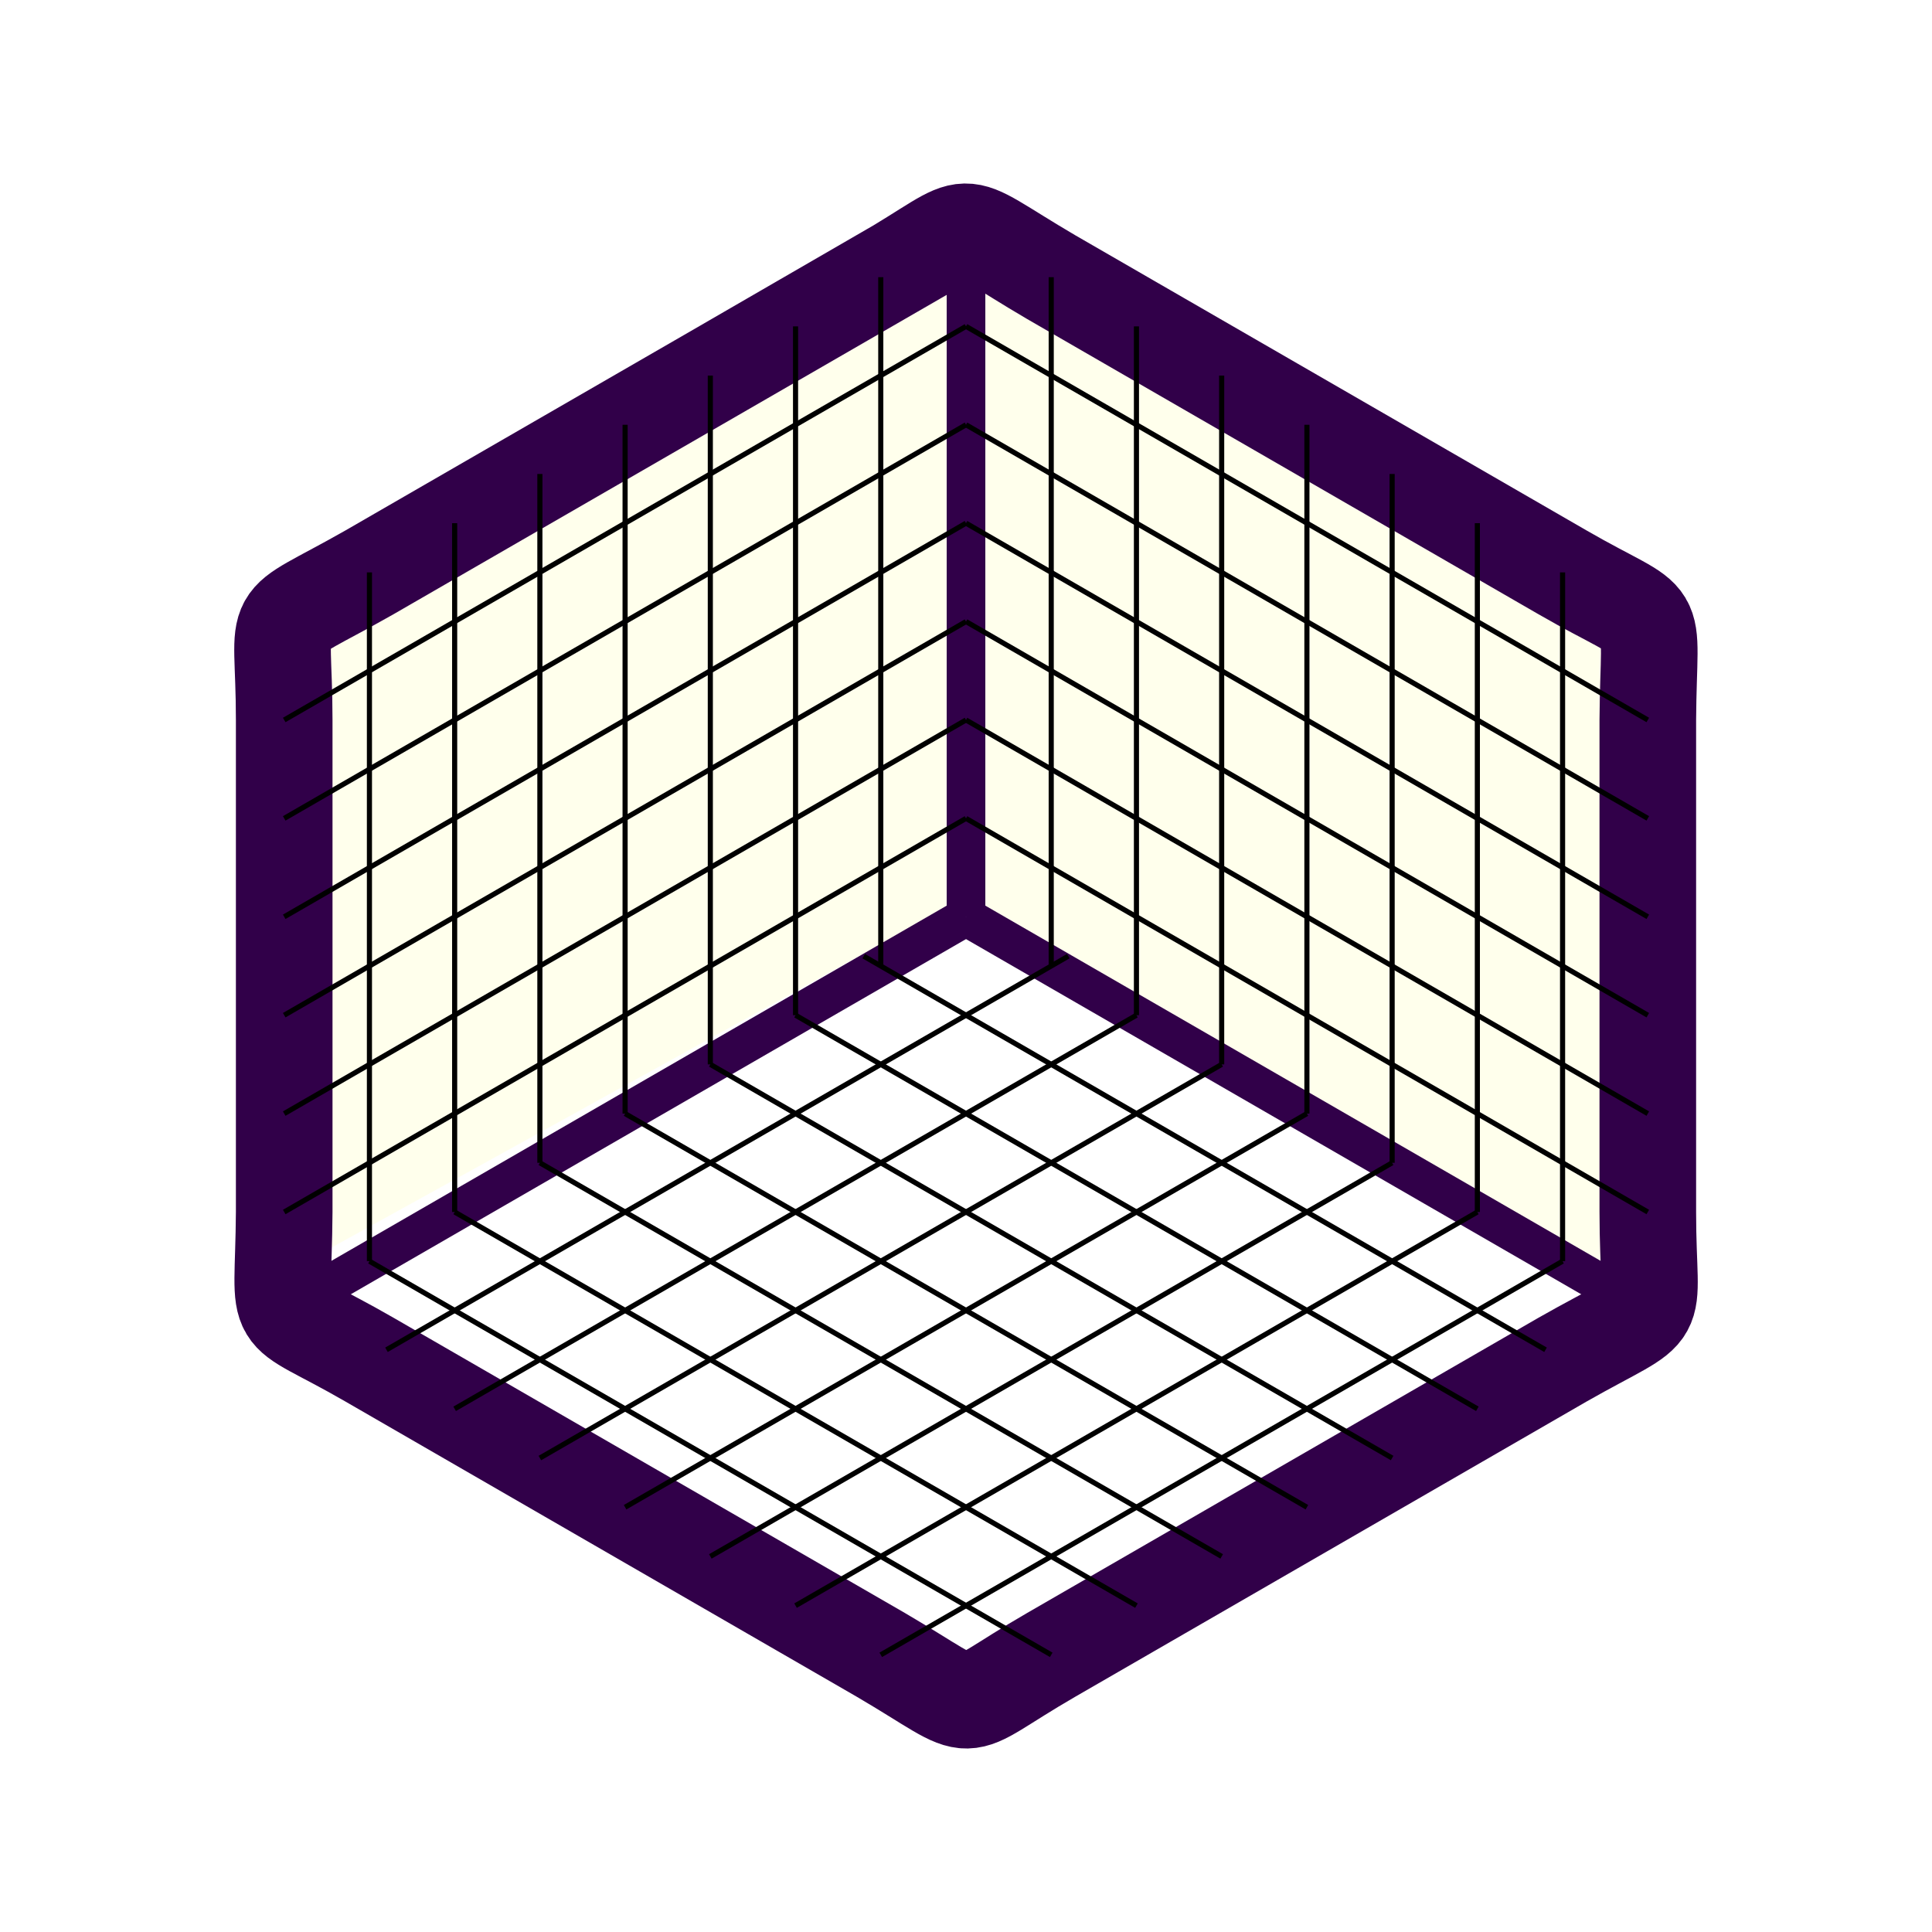
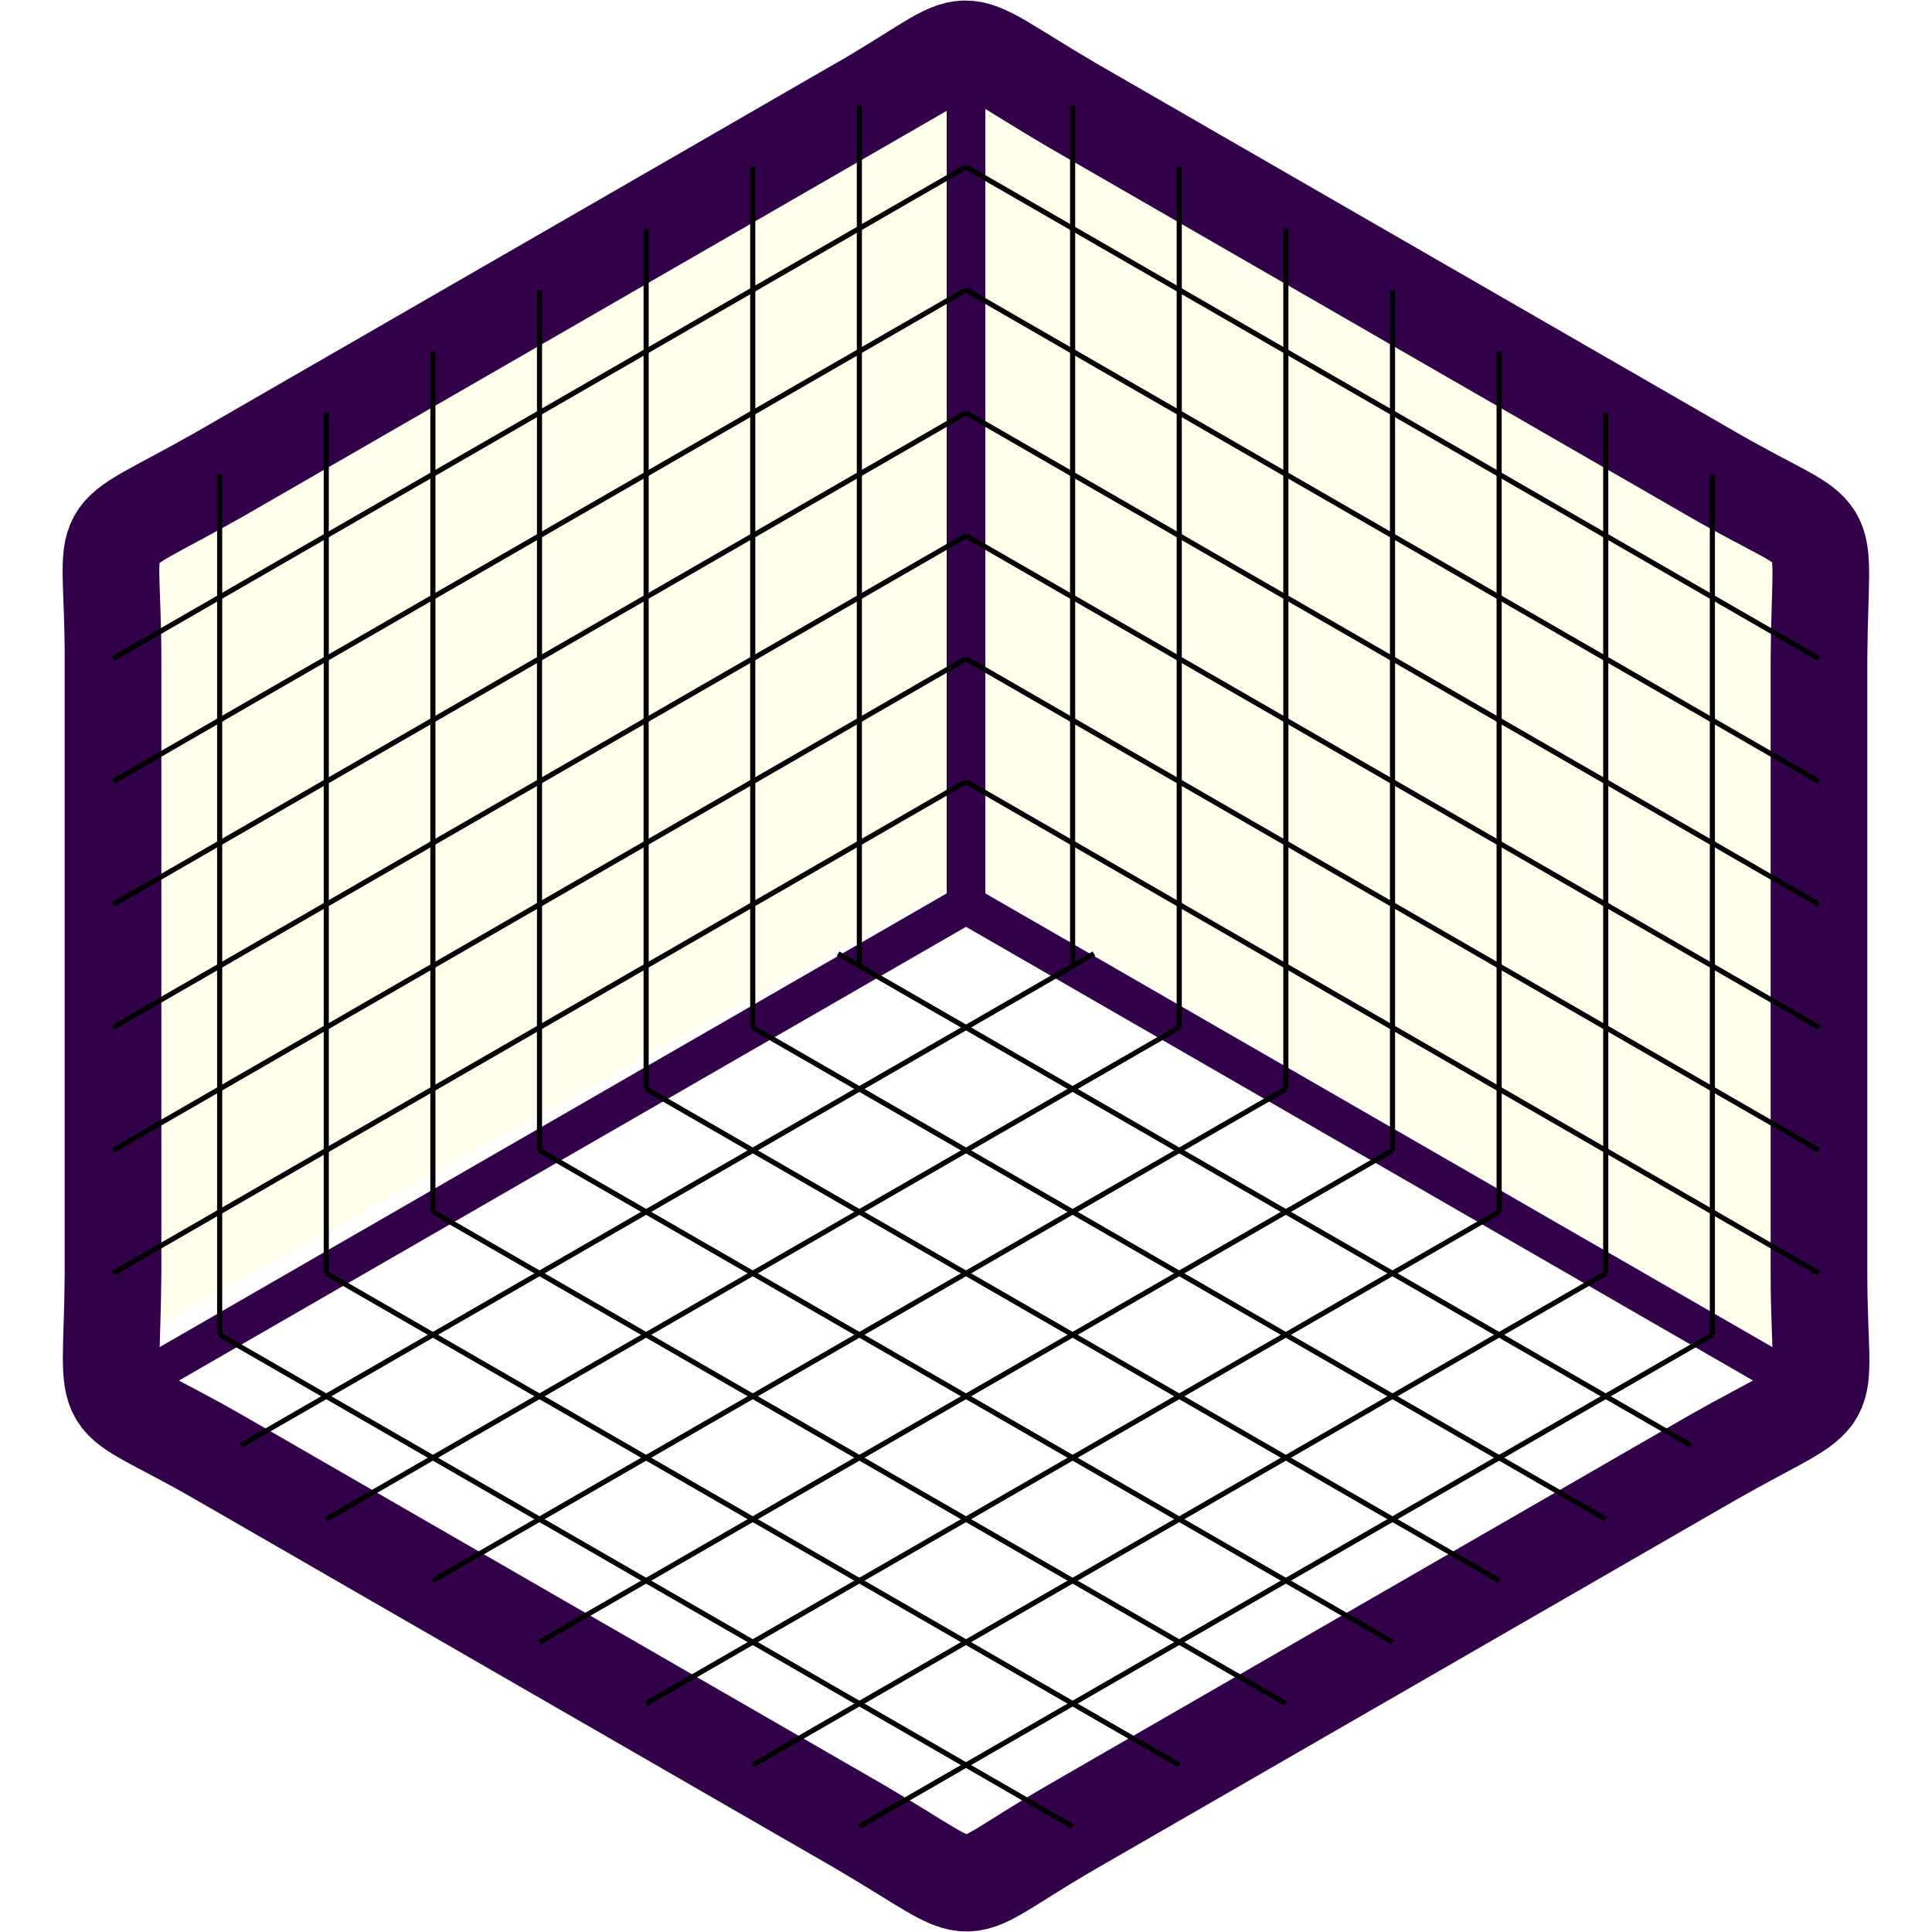
<svg xmlns="http://www.w3.org/2000/svg" width="100mm" height="100mm" viewBox="0 0 100 100" version="1.1" id="svg8">
  <defs id="defs2">
    </defs>
  <g id="layer1" transform="translate(0,-197)">
-     <g id="g4976" transform="matrix(1.018729,0,0,1.018694,-73.51426,150.7332)" style="stroke-width:0.982">
-       <path id="rect4536-5" d="m 121.244,58 c 0.119,-0.002 0.368,0.058 0.98,0.381 0.613,0.323 1.516,0.859 2.873,1.578 l 0.004,0.002 26.013,15.587 c 1.33,0.694 2.284,1.122 2.902,1.429 0.618,0.308 0.818,0.471 0.879,0.563 0.061,0.092 0.126,0.319 0.123,0.96 -0.003,0.641 -0.064,1.616 -0.074,3.037 v 0.002 0.003 L 155.019,110.5 121.244,91 87.632,109.566 v -7.471 L 87.449,81.455 87.367,78.471 87.469,77.5 88.326,76.925 c 9.11,-4.53 19.656,-12.029 29.117,-16.964 1.33,-0.694 2.216,-1.225 2.82,-1.555 0.604,-0.33 0.862,-0.404 0.98,-0.406 z" style="color:#000000;font-style:normal;font-variant:normal;font-weight:normal;font-stretch:normal;font-size:medium;line-height:normal;font-family:sans-serif;font-variant-ligatures:normal;font-variant-position:normal;font-variant-caps:normal;font-variant-numeric:normal;font-variant-alternates:normal;font-feature-settings:normal;text-indent:0;text-align:start;text-decoration:none;text-decoration-line:none;text-decoration-style:solid;text-decoration-color:#000000;letter-spacing:normal;word-spacing:normal;text-transform:none;writing-mode:lr-tb;direction:ltr;text-orientation:mixed;dominant-baseline:auto;baseline-shift:baseline;text-anchor:start;white-space:normal;shape-padding:0;clip-rule:nonzero;display:inline;overflow:visible;visibility:visible;opacity:0.924;isolation:auto;mix-blend-mode:normal;color-interpolation:sRGB;color-interpolation-filters:linearRGB;solid-color:#000000;solid-opacity:1;vector-effect:none;fill:#ffffeb;fill-opacity:1;fill-rule:nonzero;stroke:none;stroke-width:1.963;stroke-linecap:butt;stroke-linejoin:miter;stroke-miterlimit:4;stroke-dasharray:none;stroke-dashoffset:0;stroke-opacity:1;color-rendering:auto;image-rendering:auto;shape-rendering:auto;text-rendering:auto;enable-background:accumulate" />
-       <path id="rect4536" d="m 441.878,224.882 -98.195,56.693 c -20.365,11.585 -16.366,5.568 -16.366,28.346 v 94.488 c -0.149,23.428 -3.361,16.957 16.366,28.346 l 98.195,56.693 c 20.216,11.844 13.005,11.391 32.732,0 l 98.195,-56.693 c 20.364,-11.586 16.366,-5.568 16.366,-28.346 v -94.488 c 0.149,-23.429 3.361,-16.957 -16.366,-28.346 L 474.609,224.882 c -20.215,-11.843 -13.005,-11.388 -32.732,0 z" style="opacity:1;fill:none;fill-opacity:1;fill-rule:nonzero;stroke:#310049;stroke-width:18.551;stroke-miterlimit:4;stroke-dasharray:none;stroke-dashoffset:0;stroke-opacity:1" transform="scale(0.2645833)" />
-       <path id="path4597" d="M 86.603,112 C 121.244,92 121.244,92 121.244,92" style="fill:none;fill-rule:evenodd;stroke:#310049;stroke-width:1.963;stroke-linecap:butt;stroke-linejoin:miter;stroke-miterlimit:4;stroke-dasharray:none;stroke-opacity:1" />
-       <path id="path4597-3" d="M 155.885,112 C 121.244,92 121.244,92 121.244,92" style="fill:none;fill-rule:evenodd;stroke:#310049;stroke-width:1.963;stroke-linecap:butt;stroke-linejoin:miter;stroke-miterlimit:4;stroke-dasharray:none;stroke-opacity:1" />
-       <path id="path4614" d="m 121.244,92 c 0,-35 0,-35 0,-35" style="fill:none;fill-rule:evenodd;stroke:#310049;stroke-width:1.963;stroke-linecap:butt;stroke-linejoin:miter;stroke-miterlimit:4;stroke-dasharray:none;stroke-opacity:1" />
-       <path id="path4633" d="M 86.603,107 C 121.244,87 121.244,87 121.244,87" style="fill:none;fill-rule:evenodd;stroke:#000000;stroke-width:0.26px;stroke-linecap:butt;stroke-linejoin:miter;stroke-opacity:1" />
-       <path id="path4633-6" d="M 86.603,102 C 121.244,82 121.244,82 121.244,82" style="fill:none;fill-rule:evenodd;stroke:#000000;stroke-width:0.26px;stroke-linecap:butt;stroke-linejoin:miter;stroke-opacity:1" />
-       <path id="path4633-2" d="M 86.603,97 C 121.244,77 121.244,77 121.244,77" style="fill:none;fill-rule:evenodd;stroke:#000000;stroke-width:0.26px;stroke-linecap:butt;stroke-linejoin:miter;stroke-opacity:1" />
-       <path id="path4633-9" d="M 86.603,92 C 121.244,72 121.244,72 121.244,72" style="fill:none;fill-rule:evenodd;stroke:#000000;stroke-width:0.26px;stroke-linecap:butt;stroke-linejoin:miter;stroke-opacity:1" />
-       <path id="path4633-1" d="M 86.603,87 C 121.244,67 121.244,67 121.244,67" style="fill:none;fill-rule:evenodd;stroke:#000000;stroke-width:0.26px;stroke-linecap:butt;stroke-linejoin:miter;stroke-opacity:1" />
-       <path id="path4633-27" d="M 86.603,82 C 121.244,62 121.244,62 121.244,62" style="fill:none;fill-rule:evenodd;stroke:#000000;stroke-width:0.26px;stroke-linecap:butt;stroke-linejoin:miter;stroke-opacity:1" />
-       <path id="path4674" d="m 90.933,109.5 c 0,-35 0,-35 0,-35" style="fill:none;fill-rule:evenodd;stroke:#000000;stroke-width:0.26px;stroke-linecap:butt;stroke-linejoin:miter;stroke-opacity:1" />
-       <path id="path4674-0" d="m 95.263,107 c 0,-35 0,-35 0,-35" style="fill:none;fill-rule:evenodd;stroke:#000000;stroke-width:0.26px;stroke-linecap:butt;stroke-linejoin:miter;stroke-opacity:1" />
-       <path id="path4674-9" d="m 99.593,104.5 c 0,-35 0,-35 0,-35" style="fill:none;fill-rule:evenodd;stroke:#000000;stroke-width:0.26px;stroke-linecap:butt;stroke-linejoin:miter;stroke-opacity:1" />
-       <path id="path4674-3" d="m 103.923,102 c 0,-35 0,-35 0,-35" style="fill:none;fill-rule:evenodd;stroke:#000000;stroke-width:0.26px;stroke-linecap:butt;stroke-linejoin:miter;stroke-opacity:1" />
-       <path id="path4674-6" d="m 108.253,99.5 c 0,-35 0,-35 0,-35" style="fill:none;fill-rule:evenodd;stroke:#000000;stroke-width:0.26px;stroke-linecap:butt;stroke-linejoin:miter;stroke-opacity:1" />
-       <path id="path4674-06" d="M 112.583,97 C 112.583,62 112.583,62 112.583,62" style="fill:none;fill-rule:evenodd;stroke:#000000;stroke-width:0.26px;stroke-linecap:butt;stroke-linejoin:miter;stroke-opacity:1" />
-       <path id="path4674-2" d="m 116.913,94.5 c 0,-35 0,-35 0,-35" style="fill:none;fill-rule:evenodd;stroke:#000000;stroke-width:0.26px;stroke-linecap:butt;stroke-linejoin:miter;stroke-opacity:1" />
-       <g transform="translate(121.2435,20)" id="g4791" style="stroke-width:0.982">
-         <path style="fill:none;fill-rule:evenodd;stroke:#000000;stroke-width:0.26px;stroke-linecap:butt;stroke-linejoin:miter;stroke-opacity:1" d="m 34.641,87 c -34.641,-20 -34.641,-20 -34.641,-20" id="path4633-8" />
-         <path style="fill:none;fill-rule:evenodd;stroke:#000000;stroke-width:0.26px;stroke-linecap:butt;stroke-linejoin:miter;stroke-opacity:1" d="M 34.641,82 C -1.0693608e-6,62 -1.0693608e-6,62 -1.0693608e-6,62" id="path4633-6-7" />
-         <path style="fill:none;fill-rule:evenodd;stroke:#000000;stroke-width:0.26px;stroke-linecap:butt;stroke-linejoin:miter;stroke-opacity:1" d="M 34.641,77 C 9.9306392e-6,57 9.9306392e-6,57 9.9306392e-6,57" id="path4633-2-9" />
-         <path style="fill:none;fill-rule:evenodd;stroke:#000000;stroke-width:0.26px;stroke-linecap:butt;stroke-linejoin:miter;stroke-opacity:1" d="m 34.641,72 c -34.641,-20 -34.641,-20 -34.641,-20" id="path4633-9-2" />
-         <path style="fill:none;fill-rule:evenodd;stroke:#000000;stroke-width:0.26px;stroke-linecap:butt;stroke-linejoin:miter;stroke-opacity:1" d="m 34.641,67 c -34.641,-20 -34.641,-20 -34.641,-20" id="path4633-1-0" />
-         <path style="fill:none;fill-rule:evenodd;stroke:#000000;stroke-width:0.26px;stroke-linecap:butt;stroke-linejoin:miter;stroke-opacity:1" d="M 34.641,62 C -1.0693608e-6,42 -1.0693608e-6,42 -1.0693608e-6,42" id="path4633-27-2" />
-         <path style="fill:none;fill-rule:evenodd;stroke:#000000;stroke-width:0.26px;stroke-linecap:butt;stroke-linejoin:miter;stroke-opacity:1" d="m 30.311,89.5 c 0,-35 0,-35 0,-35" id="path4674-37" />
-         <path style="fill:none;fill-rule:evenodd;stroke:#000000;stroke-width:0.26px;stroke-linecap:butt;stroke-linejoin:miter;stroke-opacity:1" d="m 25.981,87 c 0,-35 0,-35 0,-35" id="path4674-0-5" />
-         <path style="fill:none;fill-rule:evenodd;stroke:#000000;stroke-width:0.26px;stroke-linecap:butt;stroke-linejoin:miter;stroke-opacity:1" d="m 21.651,84.5 c 0,-35 0,-35 0,-35" id="path4674-9-9" />
-         <path style="fill:none;fill-rule:evenodd;stroke:#000000;stroke-width:0.26px;stroke-linecap:butt;stroke-linejoin:miter;stroke-opacity:1" d="m 17.321,82 c 0,-35 0,-35 0,-35" id="path4674-3-2" />
-         <path style="fill:none;fill-rule:evenodd;stroke:#000000;stroke-width:0.26px;stroke-linecap:butt;stroke-linejoin:miter;stroke-opacity:1" d="m 12.99,79.5 c 0,-35 0,-35 0,-35" id="path4674-6-2" />
-         <path style="fill:none;fill-rule:evenodd;stroke:#000000;stroke-width:0.26px;stroke-linecap:butt;stroke-linejoin:miter;stroke-opacity:1" d="M 8.66,77 C 8.66,42 8.66,42 8.66,42" id="path4674-06-8" />
-         <path style="fill:none;fill-rule:evenodd;stroke:#000000;stroke-width:0.26px;stroke-linecap:butt;stroke-linejoin:miter;stroke-opacity:1" d="m 4.33,74.5 c 0,-35 0,-35 0,-35" id="path4674-2-9" />
-       </g>
-       <g id="g4890" style="stroke-width:0.982">
-         <path style="fill:none;fill-rule:evenodd;stroke:#000000;stroke-width:0.26px;stroke-linecap:butt;stroke-linejoin:miter;stroke-opacity:1" d="M 91.799,114 C 126.44,94 126.44,94 126.44,94" id="path4633-7" />
-         <path style="fill:none;fill-rule:evenodd;stroke:#000000;stroke-width:0.26px;stroke-linecap:butt;stroke-linejoin:miter;stroke-opacity:1" d="M 95.263,117 C 129.904,97 129.904,97 129.904,97" id="path4633-7-3" />
-         <path style="fill:none;fill-rule:evenodd;stroke:#000000;stroke-width:0.26px;stroke-linecap:butt;stroke-linejoin:miter;stroke-opacity:1" d="m 99.593,119.5 c 34.641,-20 34.641,-20 34.641,-20" id="path4633-7-6" />
-         <path style="fill:none;fill-rule:evenodd;stroke:#000000;stroke-width:0.26px;stroke-linecap:butt;stroke-linejoin:miter;stroke-opacity:1" d="m 103.923,122 c 34.641,-20 34.641,-20 34.641,-20" id="path4633-7-1" />
-         <path style="fill:none;fill-rule:evenodd;stroke:#000000;stroke-width:0.26px;stroke-linecap:butt;stroke-linejoin:miter;stroke-opacity:1" d="m 108.253,124.5 c 34.641,-20 34.641,-20 34.641,-20" id="path4633-7-2" />
-         <path style="fill:none;fill-rule:evenodd;stroke:#000000;stroke-width:0.26px;stroke-linecap:butt;stroke-linejoin:miter;stroke-opacity:1" d="m 112.583,127 c 34.641,-20 34.641,-20 34.641,-20" id="path4633-7-9" />
-         <path style="fill:none;fill-rule:evenodd;stroke:#000000;stroke-width:0.26px;stroke-linecap:butt;stroke-linejoin:miter;stroke-opacity:1" d="m 116.913,129.5 c 34.641,-20 34.641,-20 34.641,-20" id="path4633-7-31" />
-       </g>
-       <g id="g4890-7" transform="matrix(-1,0,0,1,242.4871,0)" style="stroke-width:0.982">
-         <path style="fill:none;fill-rule:evenodd;stroke:#000000;stroke-width:0.26px;stroke-linecap:butt;stroke-linejoin:miter;stroke-opacity:1" d="M 91.799,114 C 126.44,94 126.44,94 126.44,94" id="path4633-7-8" />
-         <path style="fill:none;fill-rule:evenodd;stroke:#000000;stroke-width:0.26px;stroke-linecap:butt;stroke-linejoin:miter;stroke-opacity:1" d="M 95.263,117 C 129.904,97 129.904,97 129.904,97" id="path4633-7-3-4" />
-         <path style="fill:none;fill-rule:evenodd;stroke:#000000;stroke-width:0.26px;stroke-linecap:butt;stroke-linejoin:miter;stroke-opacity:1" d="m 99.593,119.5 c 34.641,-20 34.641,-20 34.641,-20" id="path4633-7-6-5" />
-         <path style="fill:none;fill-rule:evenodd;stroke:#000000;stroke-width:0.26px;stroke-linecap:butt;stroke-linejoin:miter;stroke-opacity:1" d="m 103.923,122 c 34.641,-20 34.641,-20 34.641,-20" id="path4633-7-1-0" />
-         <path style="fill:none;fill-rule:evenodd;stroke:#000000;stroke-width:0.26px;stroke-linecap:butt;stroke-linejoin:miter;stroke-opacity:1" d="m 108.253,124.5 c 34.641,-20 34.641,-20 34.641,-20" id="path4633-7-2-3" />
-         <path style="fill:none;fill-rule:evenodd;stroke:#000000;stroke-width:0.26px;stroke-linecap:butt;stroke-linejoin:miter;stroke-opacity:1" d="m 112.583,127 c 34.641,-20 34.641,-20 34.641,-20" id="path4633-7-9-6" />
-         <path style="fill:none;fill-rule:evenodd;stroke:#000000;stroke-width:0.26px;stroke-linecap:butt;stroke-linejoin:miter;stroke-opacity:1" d="m 116.913,129.5 c 34.641,-20 34.641,-20 34.641,-20" id="path4633-7-31-1" />
+     <g id="g106" transform="matrix(1.25107,0,0,1.249259,-12.55351,-61.56685)" style="stroke-width:0.8">
+       <g id="g4976" transform="matrix(1.018729,0,0,1.018694,-73.51426,150.7332)" style="stroke-width:0.785">
+         <path id="rect4536-5" d="m 121.244,58 c 0.119,-0.002 0.368,0.058 0.98,0.381 0.613,0.323 1.516,0.859 2.873,1.578 l 0.004,0.002 26.013,15.587 c 1.33,0.694 2.284,1.122 2.902,1.429 0.618,0.308 0.818,0.471 0.879,0.563 0.061,0.092 0.126,0.319 0.123,0.96 -0.003,0.641 -0.064,1.616 -0.074,3.037 v 0.002 0.003 L 155.019,110.5 121.244,91 87.632,109.566 v -7.471 L 87.449,81.455 87.367,78.471 87.469,77.5 88.326,76.925 c 9.11,-4.53 19.656,-12.029 29.117,-16.964 1.33,-0.694 2.216,-1.225 2.82,-1.555 0.604,-0.33 0.862,-0.404 0.98,-0.406 z" style="color:#000000;font-style:normal;font-variant:normal;font-weight:normal;font-stretch:normal;font-size:medium;line-height:normal;font-family:sans-serif;font-variant-ligatures:normal;font-variant-position:normal;font-variant-caps:normal;font-variant-numeric:normal;font-variant-alternates:normal;font-feature-settings:normal;text-indent:0;text-align:start;text-decoration:none;text-decoration-line:none;text-decoration-style:solid;text-decoration-color:#000000;letter-spacing:normal;word-spacing:normal;text-transform:none;writing-mode:lr-tb;direction:ltr;text-orientation:mixed;dominant-baseline:auto;baseline-shift:baseline;text-anchor:start;white-space:normal;shape-padding:0;clip-rule:nonzero;display:inline;overflow:visible;visibility:visible;opacity:0.924;isolation:auto;mix-blend-mode:normal;color-interpolation:sRGB;color-interpolation-filters:linearRGB;solid-color:#000000;solid-opacity:1;vector-effect:none;fill:#ffffeb;fill-opacity:1;fill-rule:nonzero;stroke:none;stroke-width:1.57;stroke-linecap:butt;stroke-linejoin:miter;stroke-miterlimit:4;stroke-dasharray:none;stroke-dashoffset:0;stroke-opacity:1;color-rendering:auto;image-rendering:auto;shape-rendering:auto;text-rendering:auto;enable-background:accumulate" />
+         <path id="rect4536" d="m 441.878,224.882 -98.195,56.693 c -20.365,11.585 -16.366,5.568 -16.366,28.346 v 94.488 c -0.149,23.428 -3.361,16.957 16.366,28.346 l 98.195,56.693 c 20.216,11.844 13.005,11.391 32.732,0 l 98.195,-56.693 c 20.364,-11.586 16.366,-5.568 16.366,-28.346 v -94.488 c 0.149,-23.429 3.361,-16.957 -16.366,-28.346 L 474.609,224.882 c -20.215,-11.843 -13.005,-11.388 -32.732,0 z" style="opacity:1;fill:none;fill-opacity:1;fill-rule:nonzero;stroke:#310049;stroke-width:14.838;stroke-miterlimit:4;stroke-dasharray:none;stroke-dashoffset:0;stroke-opacity:1" transform="scale(0.2645833)" />
+         <path id="path4597" d="M 86.603,112 C 121.244,92 121.244,92 121.244,92" style="fill:none;fill-rule:evenodd;stroke:#310049;stroke-width:1.57;stroke-linecap:butt;stroke-linejoin:miter;stroke-miterlimit:4;stroke-dasharray:none;stroke-opacity:1" />
+         <path id="path4597-3" d="M 155.885,112 C 121.244,92 121.244,92 121.244,92" style="fill:none;fill-rule:evenodd;stroke:#310049;stroke-width:1.57;stroke-linecap:butt;stroke-linejoin:miter;stroke-miterlimit:4;stroke-dasharray:none;stroke-opacity:1" />
+         <path id="path4614" d="m 121.244,92 c 0,-35 0,-35 0,-35" style="fill:none;fill-rule:evenodd;stroke:#310049;stroke-width:1.57;stroke-linecap:butt;stroke-linejoin:miter;stroke-miterlimit:4;stroke-dasharray:none;stroke-opacity:1" />
+         <path id="path4633" d="M 86.603,107 C 121.244,87 121.244,87 121.244,87" style="fill:none;fill-rule:evenodd;stroke:#000000;stroke-width:0.208px;stroke-linecap:butt;stroke-linejoin:miter;stroke-opacity:1" />
+         <path id="path4633-6" d="M 86.603,102 C 121.244,82 121.244,82 121.244,82" style="fill:none;fill-rule:evenodd;stroke:#000000;stroke-width:0.208px;stroke-linecap:butt;stroke-linejoin:miter;stroke-opacity:1" />
+         <path id="path4633-2" d="M 86.603,97 C 121.244,77 121.244,77 121.244,77" style="fill:none;fill-rule:evenodd;stroke:#000000;stroke-width:0.208px;stroke-linecap:butt;stroke-linejoin:miter;stroke-opacity:1" />
+         <path id="path4633-9" d="M 86.603,92 C 121.244,72 121.244,72 121.244,72" style="fill:none;fill-rule:evenodd;stroke:#000000;stroke-width:0.208px;stroke-linecap:butt;stroke-linejoin:miter;stroke-opacity:1" />
+         <path id="path4633-1" d="M 86.603,87 C 121.244,67 121.244,67 121.244,67" style="fill:none;fill-rule:evenodd;stroke:#000000;stroke-width:0.208px;stroke-linecap:butt;stroke-linejoin:miter;stroke-opacity:1" />
+         <path id="path4633-27" d="M 86.603,82 C 121.244,62 121.244,62 121.244,62" style="fill:none;fill-rule:evenodd;stroke:#000000;stroke-width:0.208px;stroke-linecap:butt;stroke-linejoin:miter;stroke-opacity:1" />
+         <path id="path4674" d="m 90.933,109.5 c 0,-35 0,-35 0,-35" style="fill:none;fill-rule:evenodd;stroke:#000000;stroke-width:0.208px;stroke-linecap:butt;stroke-linejoin:miter;stroke-opacity:1" />
+         <path id="path4674-0" d="m 95.263,107 c 0,-35 0,-35 0,-35" style="fill:none;fill-rule:evenodd;stroke:#000000;stroke-width:0.208px;stroke-linecap:butt;stroke-linejoin:miter;stroke-opacity:1" />
+         <path id="path4674-9" d="m 99.593,104.5 c 0,-35 0,-35 0,-35" style="fill:none;fill-rule:evenodd;stroke:#000000;stroke-width:0.208px;stroke-linecap:butt;stroke-linejoin:miter;stroke-opacity:1" />
+         <path id="path4674-3" d="m 103.923,102 c 0,-35 0,-35 0,-35" style="fill:none;fill-rule:evenodd;stroke:#000000;stroke-width:0.208px;stroke-linecap:butt;stroke-linejoin:miter;stroke-opacity:1" />
+         <path id="path4674-6" d="m 108.253,99.5 c 0,-35 0,-35 0,-35" style="fill:none;fill-rule:evenodd;stroke:#000000;stroke-width:0.208px;stroke-linecap:butt;stroke-linejoin:miter;stroke-opacity:1" />
+         <path id="path4674-06" d="M 112.583,97 C 112.583,62 112.583,62 112.583,62" style="fill:none;fill-rule:evenodd;stroke:#000000;stroke-width:0.208px;stroke-linecap:butt;stroke-linejoin:miter;stroke-opacity:1" />
+         <path id="path4674-2" d="m 116.913,94.5 c 0,-35 0,-35 0,-35" style="fill:none;fill-rule:evenodd;stroke:#000000;stroke-width:0.208px;stroke-linecap:butt;stroke-linejoin:miter;stroke-opacity:1" />
+         <g transform="translate(121.2435,20)" id="g4791" style="stroke-width:0.785">
+           <path style="fill:none;fill-rule:evenodd;stroke:#000000;stroke-width:0.208px;stroke-linecap:butt;stroke-linejoin:miter;stroke-opacity:1" d="m 34.641,87 c -34.641,-20 -34.641,-20 -34.641,-20" id="path4633-8" />
+           <path style="fill:none;fill-rule:evenodd;stroke:#000000;stroke-width:0.208px;stroke-linecap:butt;stroke-linejoin:miter;stroke-opacity:1" d="M 34.641,82 C -1.0693608e-6,62 -1.0693608e-6,62 -1.0693608e-6,62" id="path4633-6-7" />
+           <path style="fill:none;fill-rule:evenodd;stroke:#000000;stroke-width:0.208px;stroke-linecap:butt;stroke-linejoin:miter;stroke-opacity:1" d="M 34.641,77 C 9.9306392e-6,57 9.9306392e-6,57 9.9306392e-6,57" id="path4633-2-9" />
+           <path style="fill:none;fill-rule:evenodd;stroke:#000000;stroke-width:0.208px;stroke-linecap:butt;stroke-linejoin:miter;stroke-opacity:1" d="m 34.641,72 c -34.641,-20 -34.641,-20 -34.641,-20" id="path4633-9-2" />
+           <path style="fill:none;fill-rule:evenodd;stroke:#000000;stroke-width:0.208px;stroke-linecap:butt;stroke-linejoin:miter;stroke-opacity:1" d="m 34.641,67 c -34.641,-20 -34.641,-20 -34.641,-20" id="path4633-1-0" />
+           <path style="fill:none;fill-rule:evenodd;stroke:#000000;stroke-width:0.208px;stroke-linecap:butt;stroke-linejoin:miter;stroke-opacity:1" d="M 34.641,62 C -1.0693608e-6,42 -1.0693608e-6,42 -1.0693608e-6,42" id="path4633-27-2" />
+           <path style="fill:none;fill-rule:evenodd;stroke:#000000;stroke-width:0.208px;stroke-linecap:butt;stroke-linejoin:miter;stroke-opacity:1" d="m 30.311,89.5 c 0,-35 0,-35 0,-35" id="path4674-37" />
+           <path style="fill:none;fill-rule:evenodd;stroke:#000000;stroke-width:0.208px;stroke-linecap:butt;stroke-linejoin:miter;stroke-opacity:1" d="m 25.981,87 c 0,-35 0,-35 0,-35" id="path4674-0-5" />
+           <path style="fill:none;fill-rule:evenodd;stroke:#000000;stroke-width:0.208px;stroke-linecap:butt;stroke-linejoin:miter;stroke-opacity:1" d="m 21.651,84.5 c 0,-35 0,-35 0,-35" id="path4674-9-9" />
+           <path style="fill:none;fill-rule:evenodd;stroke:#000000;stroke-width:0.208px;stroke-linecap:butt;stroke-linejoin:miter;stroke-opacity:1" d="m 17.321,82 c 0,-35 0,-35 0,-35" id="path4674-3-2" />
+           <path style="fill:none;fill-rule:evenodd;stroke:#000000;stroke-width:0.208px;stroke-linecap:butt;stroke-linejoin:miter;stroke-opacity:1" d="m 12.99,79.5 c 0,-35 0,-35 0,-35" id="path4674-6-2" />
+           <path style="fill:none;fill-rule:evenodd;stroke:#000000;stroke-width:0.208px;stroke-linecap:butt;stroke-linejoin:miter;stroke-opacity:1" d="M 8.66,77 C 8.66,42 8.66,42 8.66,42" id="path4674-06-8" />
+           <path style="fill:none;fill-rule:evenodd;stroke:#000000;stroke-width:0.208px;stroke-linecap:butt;stroke-linejoin:miter;stroke-opacity:1" d="m 4.33,74.5 c 0,-35 0,-35 0,-35" id="path4674-2-9" />
+         </g>
+         <g id="g4890" style="stroke-width:0.785">
+           <path style="fill:none;fill-rule:evenodd;stroke:#000000;stroke-width:0.208px;stroke-linecap:butt;stroke-linejoin:miter;stroke-opacity:1" d="M 91.799,114 C 126.44,94 126.44,94 126.44,94" id="path4633-7" />
+           <path style="fill:none;fill-rule:evenodd;stroke:#000000;stroke-width:0.208px;stroke-linecap:butt;stroke-linejoin:miter;stroke-opacity:1" d="M 95.263,117 C 129.904,97 129.904,97 129.904,97" id="path4633-7-3" />
+           <path style="fill:none;fill-rule:evenodd;stroke:#000000;stroke-width:0.208px;stroke-linecap:butt;stroke-linejoin:miter;stroke-opacity:1" d="m 99.593,119.5 c 34.641,-20 34.641,-20 34.641,-20" id="path4633-7-6" />
+           <path style="fill:none;fill-rule:evenodd;stroke:#000000;stroke-width:0.208px;stroke-linecap:butt;stroke-linejoin:miter;stroke-opacity:1" d="m 103.923,122 c 34.641,-20 34.641,-20 34.641,-20" id="path4633-7-1" />
+           <path style="fill:none;fill-rule:evenodd;stroke:#000000;stroke-width:0.208px;stroke-linecap:butt;stroke-linejoin:miter;stroke-opacity:1" d="m 108.253,124.5 c 34.641,-20 34.641,-20 34.641,-20" id="path4633-7-2" />
+           <path style="fill:none;fill-rule:evenodd;stroke:#000000;stroke-width:0.208px;stroke-linecap:butt;stroke-linejoin:miter;stroke-opacity:1" d="m 112.583,127 c 34.641,-20 34.641,-20 34.641,-20" id="path4633-7-9" />
+           <path style="fill:none;fill-rule:evenodd;stroke:#000000;stroke-width:0.208px;stroke-linecap:butt;stroke-linejoin:miter;stroke-opacity:1" d="m 116.913,129.5 c 34.641,-20 34.641,-20 34.641,-20" id="path4633-7-31" />
+         </g>
+         <g id="g4890-7" transform="matrix(-1,0,0,1,242.4871,0)" style="stroke-width:0.785">
+           <path style="fill:none;fill-rule:evenodd;stroke:#000000;stroke-width:0.208px;stroke-linecap:butt;stroke-linejoin:miter;stroke-opacity:1" d="M 91.799,114 C 126.44,94 126.44,94 126.44,94" id="path4633-7-8" />
+           <path style="fill:none;fill-rule:evenodd;stroke:#000000;stroke-width:0.208px;stroke-linecap:butt;stroke-linejoin:miter;stroke-opacity:1" d="M 95.263,117 C 129.904,97 129.904,97 129.904,97" id="path4633-7-3-4" />
+           <path style="fill:none;fill-rule:evenodd;stroke:#000000;stroke-width:0.208px;stroke-linecap:butt;stroke-linejoin:miter;stroke-opacity:1" d="m 99.593,119.5 c 34.641,-20 34.641,-20 34.641,-20" id="path4633-7-6-5" />
+           <path style="fill:none;fill-rule:evenodd;stroke:#000000;stroke-width:0.208px;stroke-linecap:butt;stroke-linejoin:miter;stroke-opacity:1" d="m 103.923,122 c 34.641,-20 34.641,-20 34.641,-20" id="path4633-7-1-0" />
+           <path style="fill:none;fill-rule:evenodd;stroke:#000000;stroke-width:0.208px;stroke-linecap:butt;stroke-linejoin:miter;stroke-opacity:1" d="m 108.253,124.5 c 34.641,-20 34.641,-20 34.641,-20" id="path4633-7-2-3" />
+           <path style="fill:none;fill-rule:evenodd;stroke:#000000;stroke-width:0.208px;stroke-linecap:butt;stroke-linejoin:miter;stroke-opacity:1" d="m 112.583,127 c 34.641,-20 34.641,-20 34.641,-20" id="path4633-7-9-6" />
+           <path style="fill:none;fill-rule:evenodd;stroke:#000000;stroke-width:0.208px;stroke-linecap:butt;stroke-linejoin:miter;stroke-opacity:1" d="m 116.913,129.5 c 34.641,-20 34.641,-20 34.641,-20" id="path4633-7-31-1" />
+         </g>
      </g>
    </g>
  </g>
</svg>
